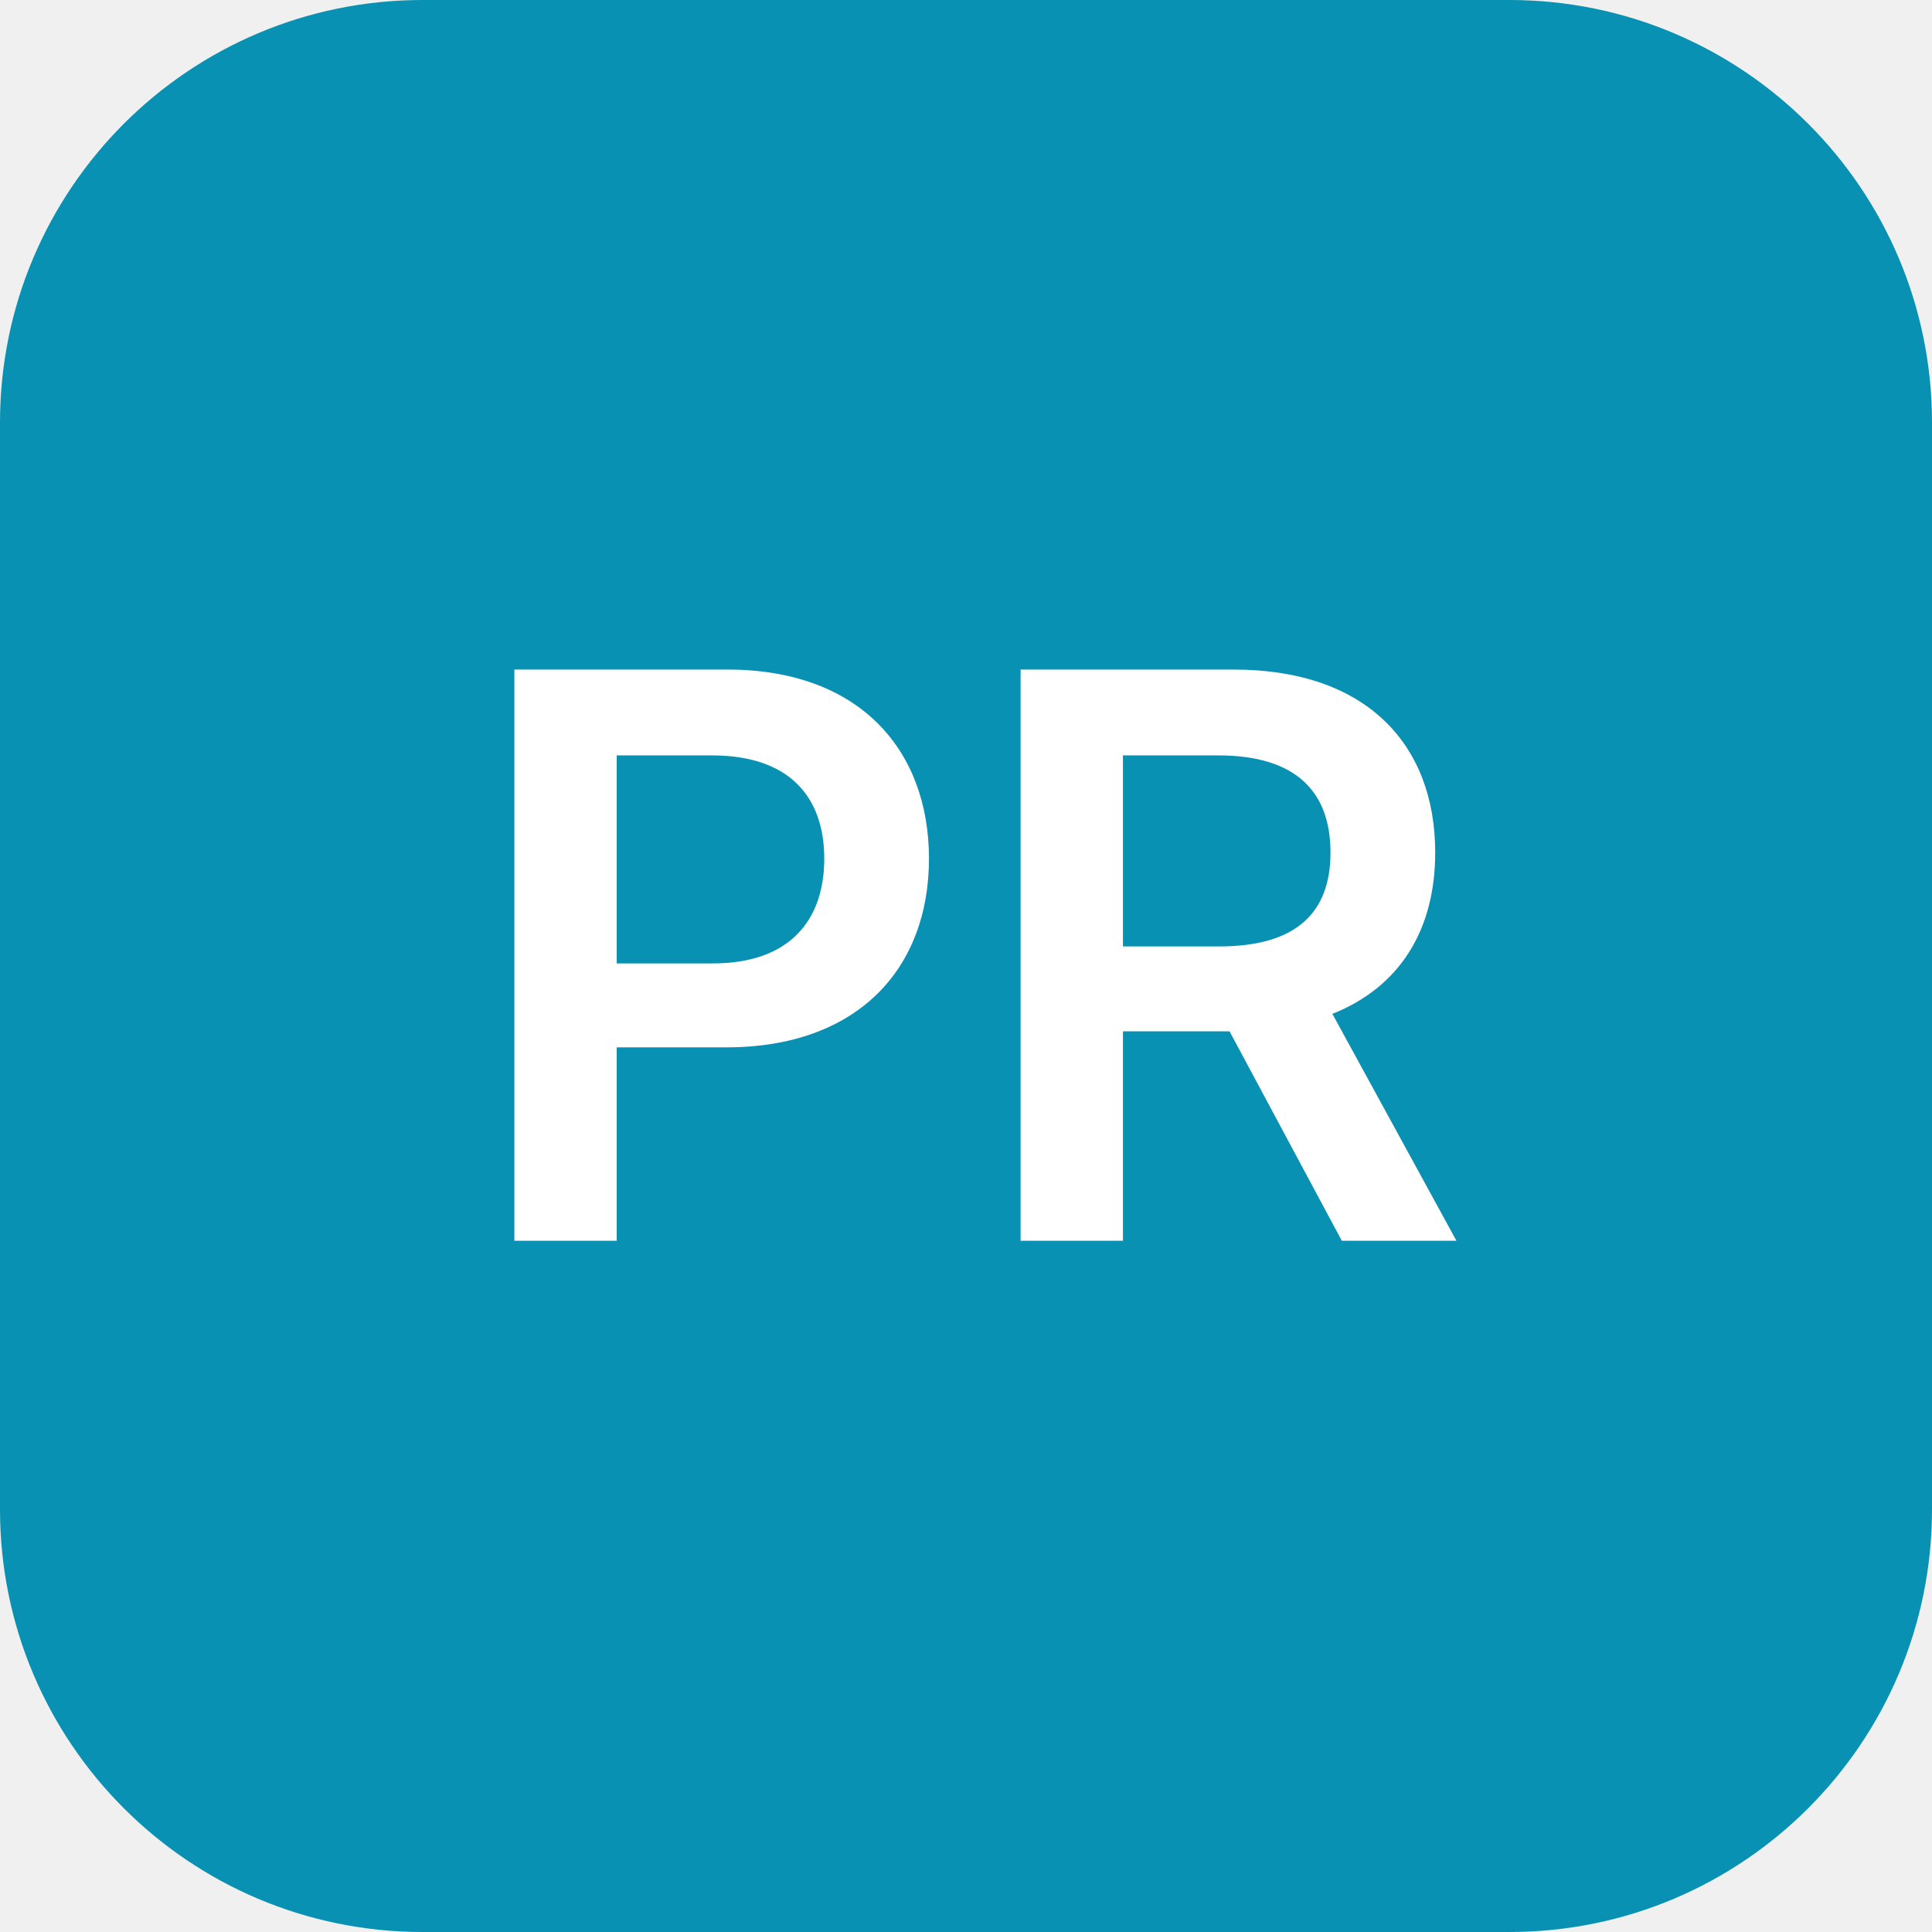
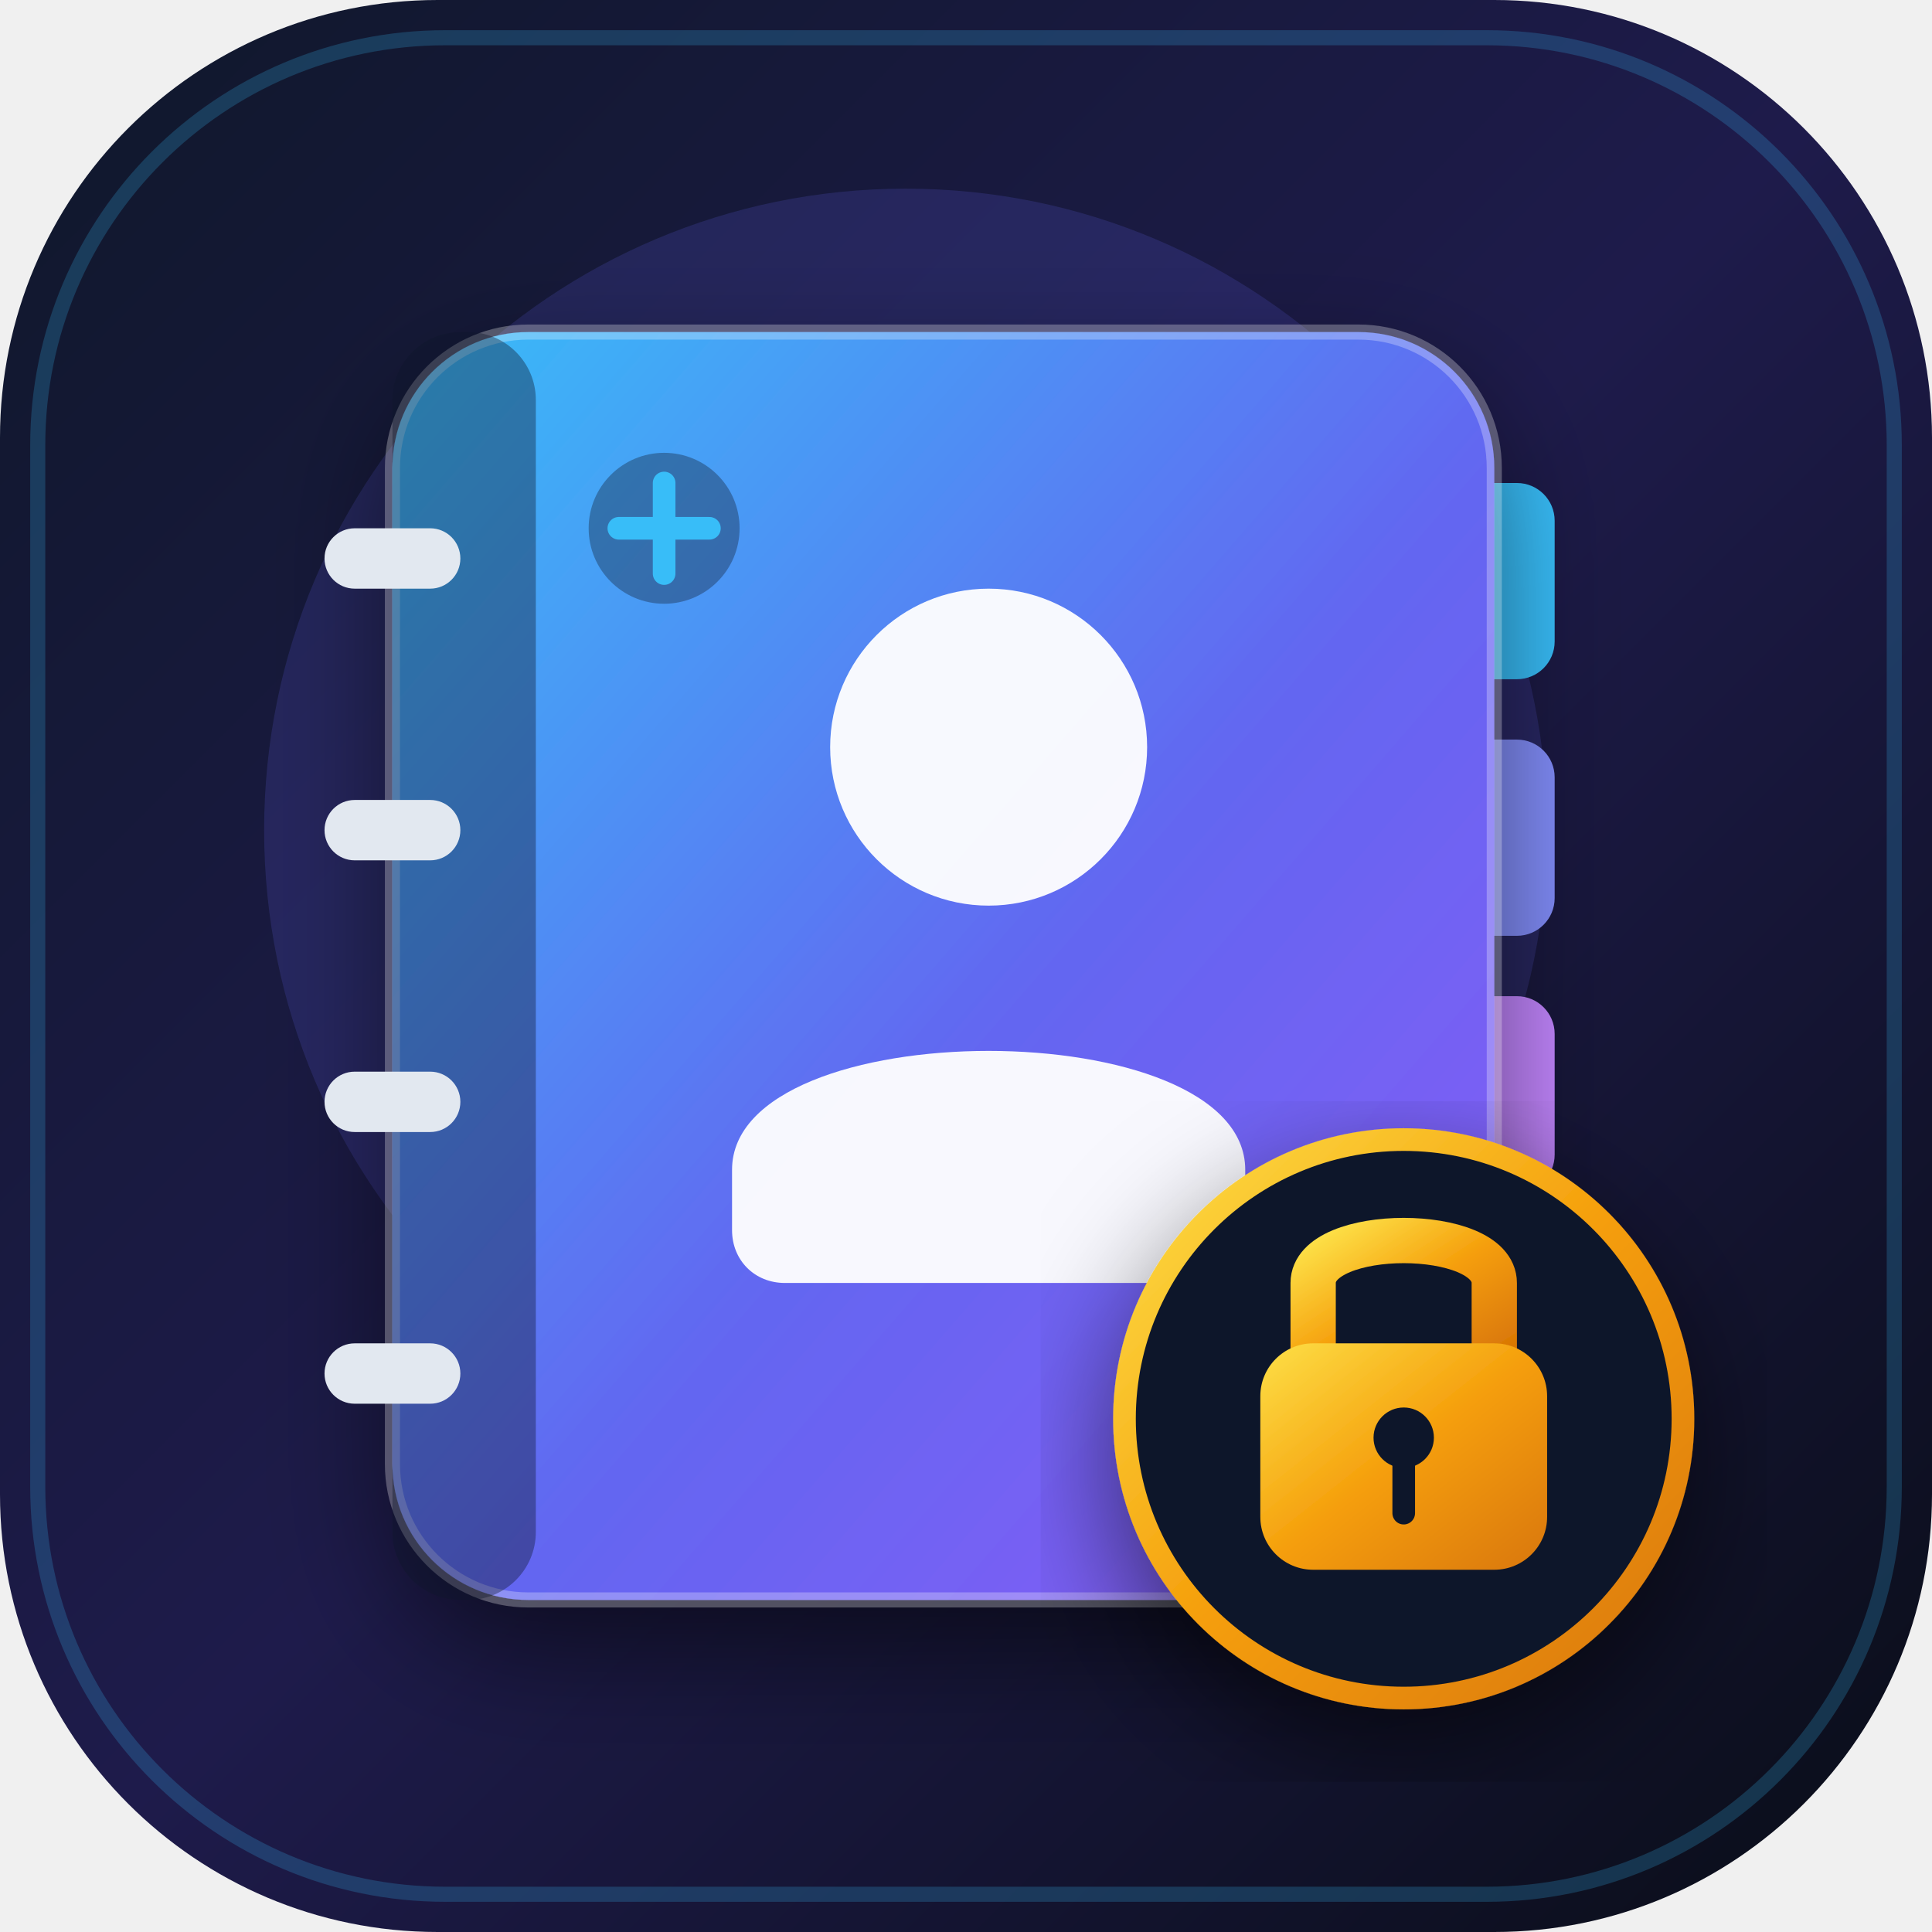
- <svg xmlns="http://www.w3.org/2000/svg" viewBox="0 0 64 64">
-   <rect width="64" height="64" rx="14" fill="#0891b2" />
-   <text x="32" y="32" dy="0.35em" text-anchor="middle" font-family="ui-sans-serif, system-ui, -apple-system, sans-serif" font-size="26" font-weight="600" fill="#ffffff">PR</text>
+ <svg xmlns="http://www.w3.org/2000/svg" viewBox="0 0 512 512" width="512" height="512">
+   <defs>
+     <linearGradient id="bgGrad" x1="0%" y1="0%" x2="100%" y2="100%">
+       <stop offset="0%" stop-color="#0f172a" />
+       <stop offset="50%" stop-color="#1e1b4b" />
+       <stop offset="100%" stop-color="#090d16" />
+     </linearGradient>
+     <linearGradient id="cardGrad" x1="0%" y1="0%" x2="100%" y2="100%">
+       <stop offset="0%" stop-color="#38bdf8" />
+       <stop offset="55%" stop-color="#6366f1" />
+       <stop offset="100%" stop-color="#8b5cf6" />
+     </linearGradient>
+     <linearGradient id="goldGrad" x1="0%" y1="0%" x2="100%" y2="100%">
+       <stop offset="0%" stop-color="#fde047" />
+       <stop offset="50%" stop-color="#f59e0b" />
+       <stop offset="100%" stop-color="#d97706" />
+     </linearGradient>
+     <filter id="shadow" x="-15%" y="-15%" width="130%" height="130%">
+       <feDropShadow dx="0" dy="12" stdDeviation="16" flood-color="#000000" flood-opacity="0.55" />
+     </filter>
+   </defs>
+   <rect width="512" height="512" rx="116" fill="url(#bgGrad)" />
+   <rect x="10" y="10" width="492" height="492" rx="108" fill="none" stroke="#38bdf8" stroke-opacity="0.22" stroke-width="4" />
+   <circle cx="240" cy="220" r="170" fill="#6366f1" opacity="0.18" />
+   <rect x="384" y="128" width="28" height="52" rx="10" fill="#38bdf8" />
+   <rect x="384" y="196" width="28" height="52" rx="10" fill="#818cf8" />
+   <rect x="384" y="264" width="28" height="52" rx="10" fill="#c084fc" />
+   <rect x="384" y="332" width="28" height="52" rx="10" fill="#34d399" />
+   <rect x="104" y="88" width="292" height="336" rx="36" fill="url(#cardGrad)" filter="url(#shadow)" />
+   <rect x="104" y="88" width="292" height="336" rx="36" fill="none" stroke="#ffffff" stroke-opacity="0.28" stroke-width="4" />
+   <rect x="104" y="88" width="38" height="336" rx="18" fill="#0f172a" fill-opacity="0.38" />
+   <rect x="86" y="140" width="36" height="16" rx="8" fill="#e2e8f0" />
+   <rect x="86" y="212" width="36" height="16" rx="8" fill="#e2e8f0" />
+   <rect x="86" y="284" width="36" height="16" rx="8" fill="#e2e8f0" />
+   <rect x="86" y="356" width="36" height="16" rx="8" fill="#e2e8f0" />
+   <circle cx="262" cy="198" r="42" fill="#ffffff" fill-opacity="0.95" />
+   <path d="M194 310 C194 268, 330 268, 330 310 L330 326 C330 334, 324 340, 316 340 L208 340 C200 340, 194 334, 194 326 Z" fill="#ffffff" fill-opacity="0.95" />
+   <circle cx="176" cy="140" r="20" fill="#0f172a" fill-opacity="0.35" />
+   <path d="M176 128 V152 M164 140 H188" stroke="#38bdf8" stroke-width="6" stroke-linecap="round" />
+   <g filter="url(#shadow)">
+     <circle cx="372" cy="376" r="74" fill="#0f172a" stroke="url(#goldGrad)" stroke-width="6" />
+     <path d="M348 360 V340 C348 325, 396 325, 396 340 V360" fill="none" stroke="url(#goldGrad)" stroke-width="12" stroke-linecap="round" />
+     <rect x="334" y="356" width="76" height="60" rx="14" fill="url(#goldGrad)" />
+     <circle cx="372" cy="381" r="8" fill="#0f172a" />
+     <path d="M372 386 V401" stroke="#0f172a" stroke-width="6" stroke-linecap="round" />
+   </g>
</svg>
